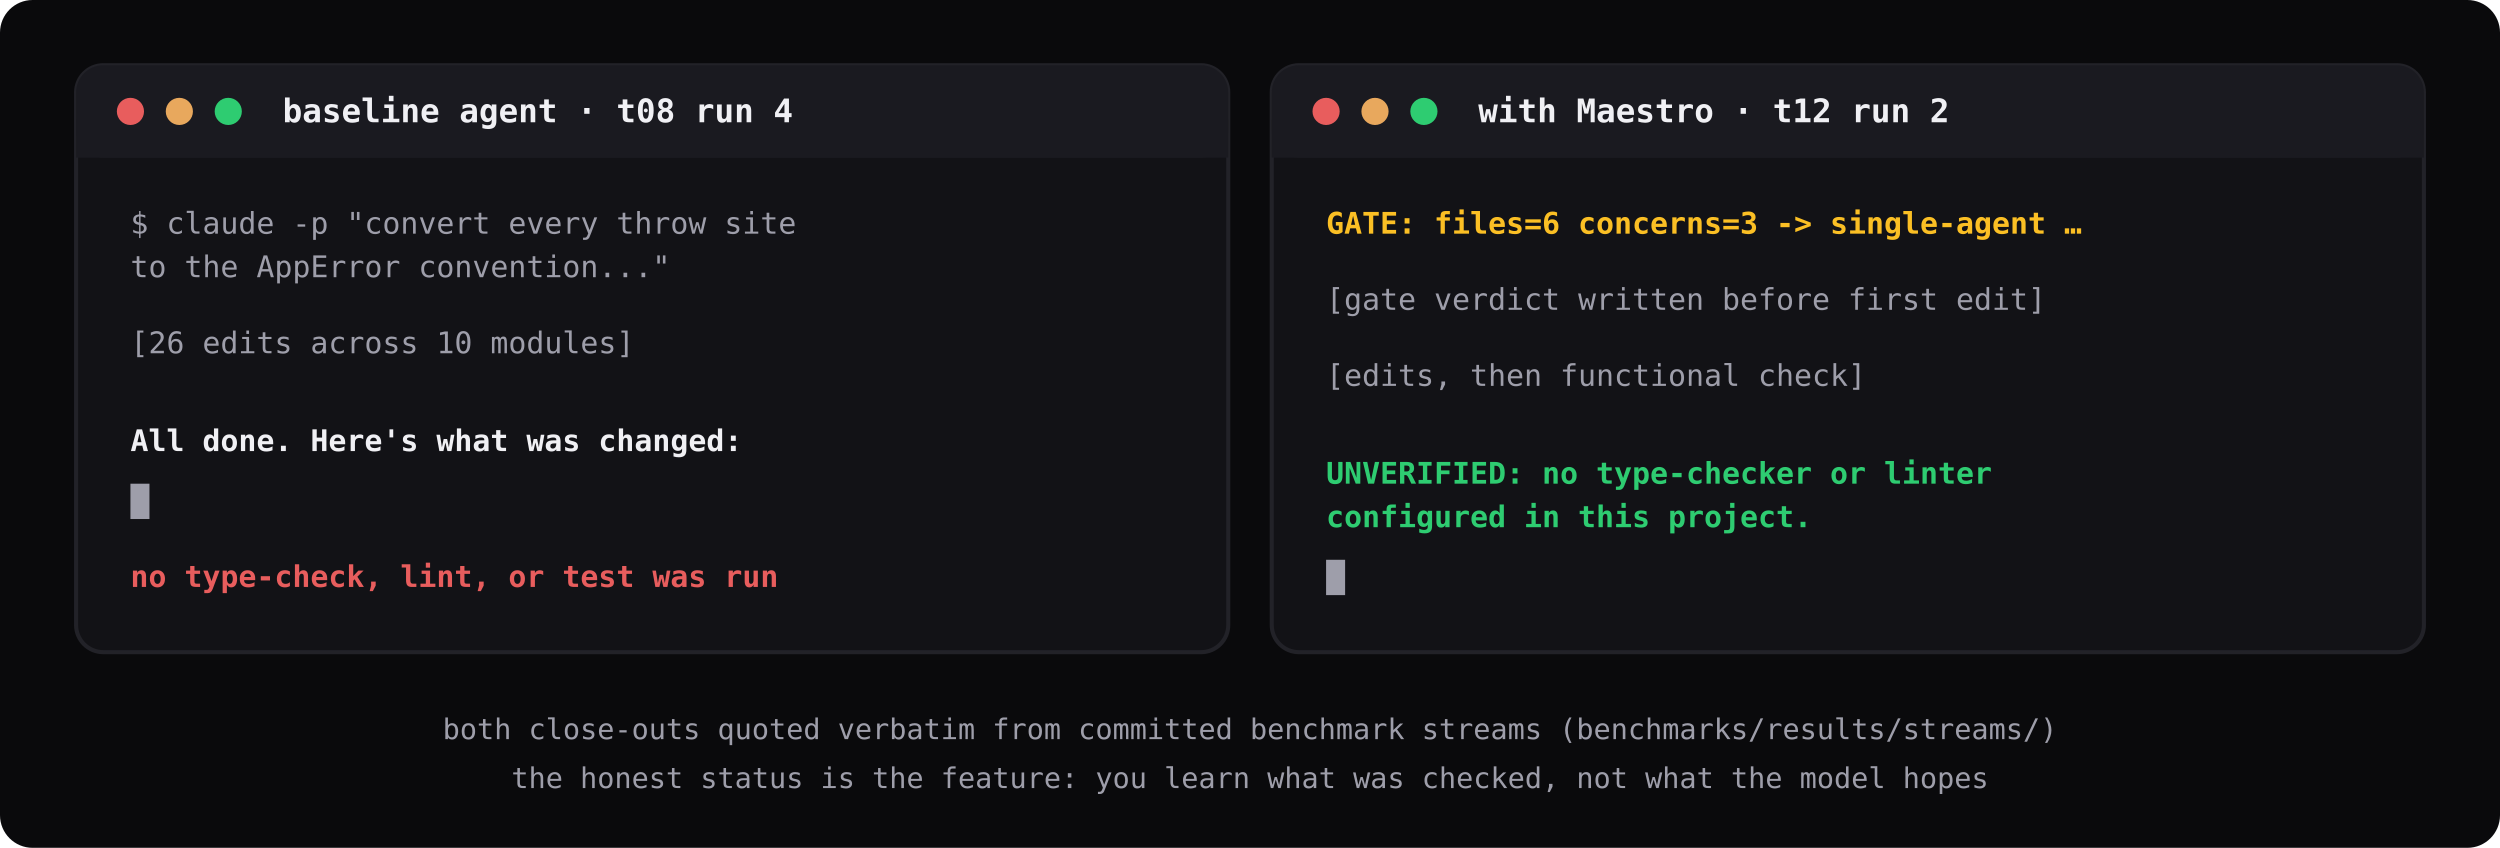
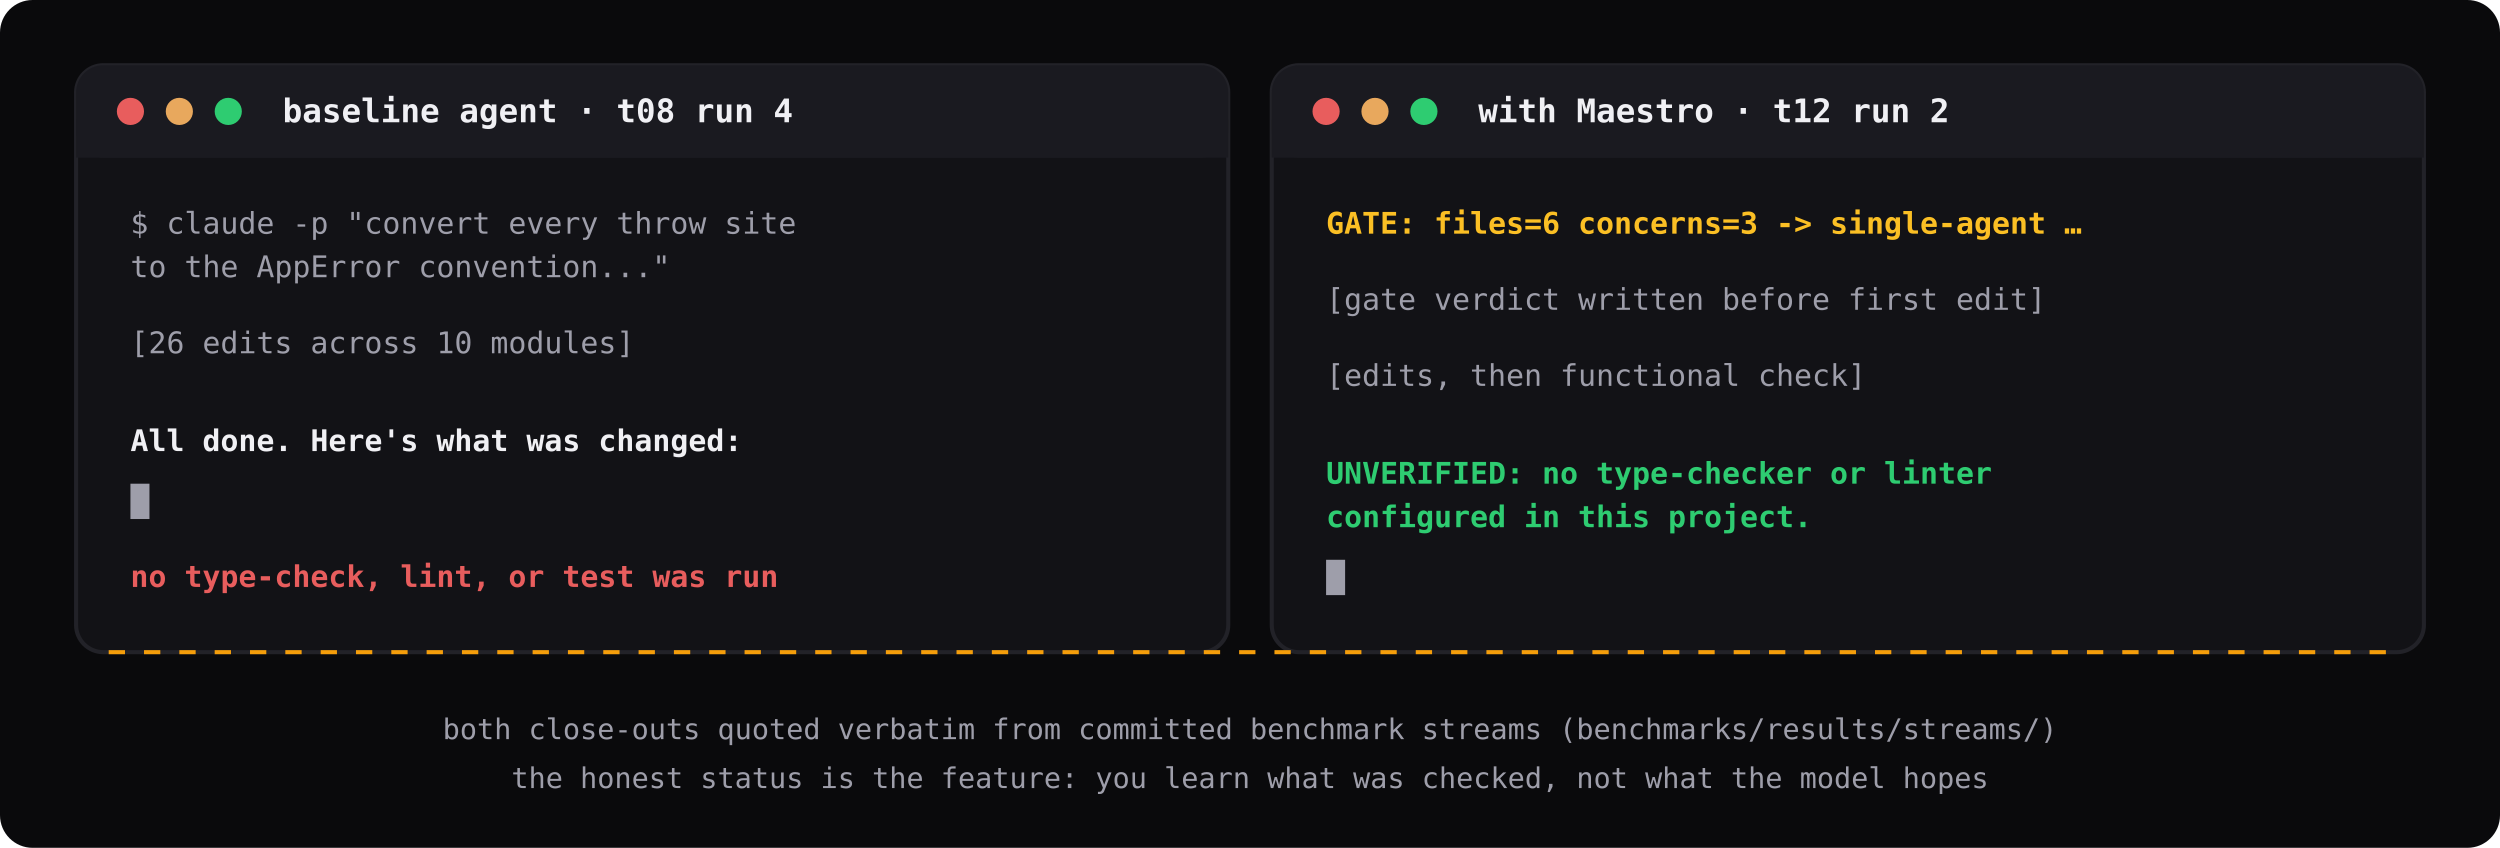
<svg xmlns="http://www.w3.org/2000/svg" viewBox="0 0 920 312" role="img" aria-labelledby="t d">
  <style>
    .panel { fill: #121216; stroke: #222228; stroke-width: 1.5; }
    .bar   { fill: #1a1a20; }
    .ttl   { font: 600 12px ui-monospace, SFMono-Regular, Consolas, monospace; fill: #f0f0f4; }
    .ln    { font: 400 11px ui-monospace, SFMono-Regular, Consolas, monospace; fill: #9e9eaa; }
    .quote { font: 600 11px ui-monospace, SFMono-Regular, Consolas, monospace; fill: #f0f0f4; }
    .bad   { font: 600 11px ui-monospace, SFMono-Regular, Consolas, monospace; fill: #e85d5d; }
    .good  { font: 600 11px ui-monospace, SFMono-Regular, Consolas, monospace; fill: #2ecc71; }
    .gate  { font: 600 11px ui-monospace, SFMono-Regular, Consolas, monospace; fill: #fbbf24; }
    .cap   { font: 400 10.5px ui-monospace, SFMono-Regular, Consolas, monospace; fill: #9e9eaa; }
    .dot   { animation: blink 1.4s steps(1) infinite; }
+     .flow  { stroke: #f59e0b; stroke-width: 1.5; fill: none; stroke-dasharray: 6 7; animation: dash 1.6s linear infinite; }
    @keyframes blink { 50% { opacity: 0; } }
-     @media (prefers-reduced-motion: reduce) { .dot { animation: none; } }
+     @keyframes dash  { to { stroke-dashoffset: -26; } }
+     @media (prefers-reduced-motion: reduce) { .dot, .flow { animation: none; } }
  </style>
  <rect width="920" height="312" rx="12" fill="#0a0a0c" />
  <rect class="panel" x="28" y="24" width="424" height="216" rx="10" />
  <rect class="bar" x="28" y="24" width="424" height="34" rx="10" />
  <rect class="bar" x="28" y="44" width="424" height="14" />
  <circle cx="48" cy="41" r="5" fill="#e85d5d" />
  <circle cx="66" cy="41" r="5" fill="#e8a85d" />
  <circle cx="84" cy="41" r="5" fill="#2ecc71" />
  <text class="ttl" x="104" y="45">baseline agent · t08 run 4</text>
  <text class="ln" x="48" y="86">$ claude -p "convert every throw site</text>
  <text class="ln" x="48" y="102">  to the AppError convention..."</text>
  <text class="ln" x="48" y="130">[26 edits across 10 modules]</text>
  <text class="quote" x="48" y="166">All done. Here's what was changed:</text>
  <rect class="dot" x="48" y="178" width="7" height="13" fill="#9e9eaa" />
  <text class="bad" x="48" y="216">no type-check, lint, or test was run</text>
  <rect class="panel" x="468" y="24" width="424" height="216" rx="10" />
  <rect class="bar" x="468" y="24" width="424" height="34" rx="10" />
  <rect class="bar" x="468" y="44" width="424" height="14" />
  <circle cx="488" cy="41" r="5" fill="#e85d5d" />
  <circle cx="506" cy="41" r="5" fill="#e8a85d" />
  <circle cx="524" cy="41" r="5" fill="#2ecc71" />
  <text class="ttl" x="544" y="45">with Maestro · t12 run 2</text>
  <text class="gate" x="488" y="86">GATE: files=6 concerns=3 -&gt; single-agent …</text>
  <text class="ln" x="488" y="114">[gate verdict written before first edit]</text>
  <text class="ln" x="488" y="142">[edits, then functional check]</text>
  <text class="good" x="488" y="178">UNVERIFIED: no type-checker or linter</text>
  <text class="good" x="488" y="194">configured in this project.</text>
  <rect class="dot" x="488" y="206" width="7" height="13" fill="#9e9eaa" />
+   <line class="flow" x1="40" y1="240" x2="880" y2="240" />
  <text class="cap" x="460" y="272" text-anchor="middle">both close-outs quoted verbatim from committed benchmark streams (benchmarks/results/streams/)</text>
  <text class="cap" x="460" y="290" text-anchor="middle">the honest status is the feature: you learn what was checked, not what the model hopes</text>
</svg>
